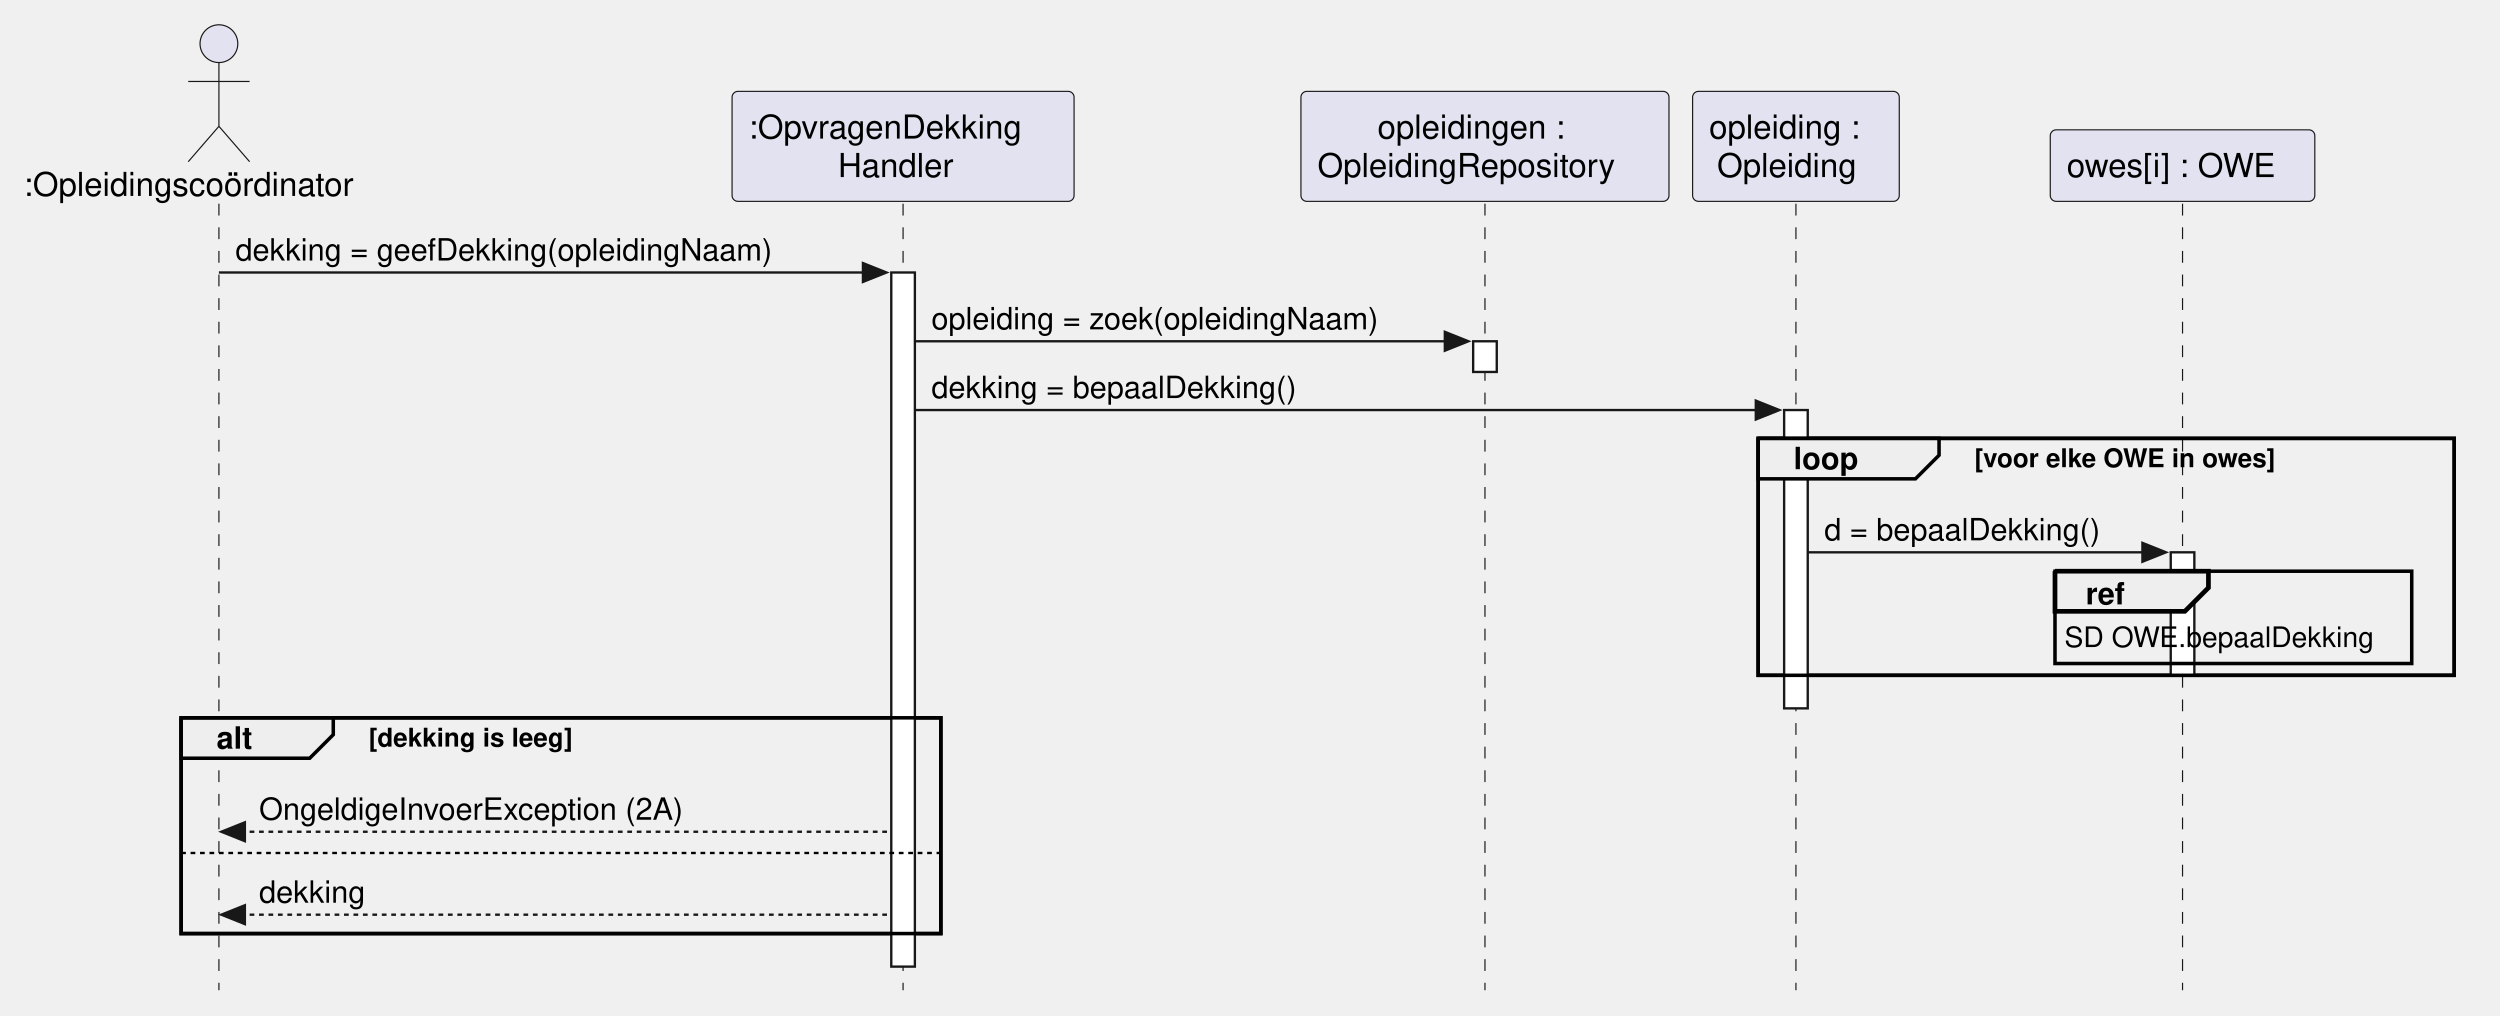
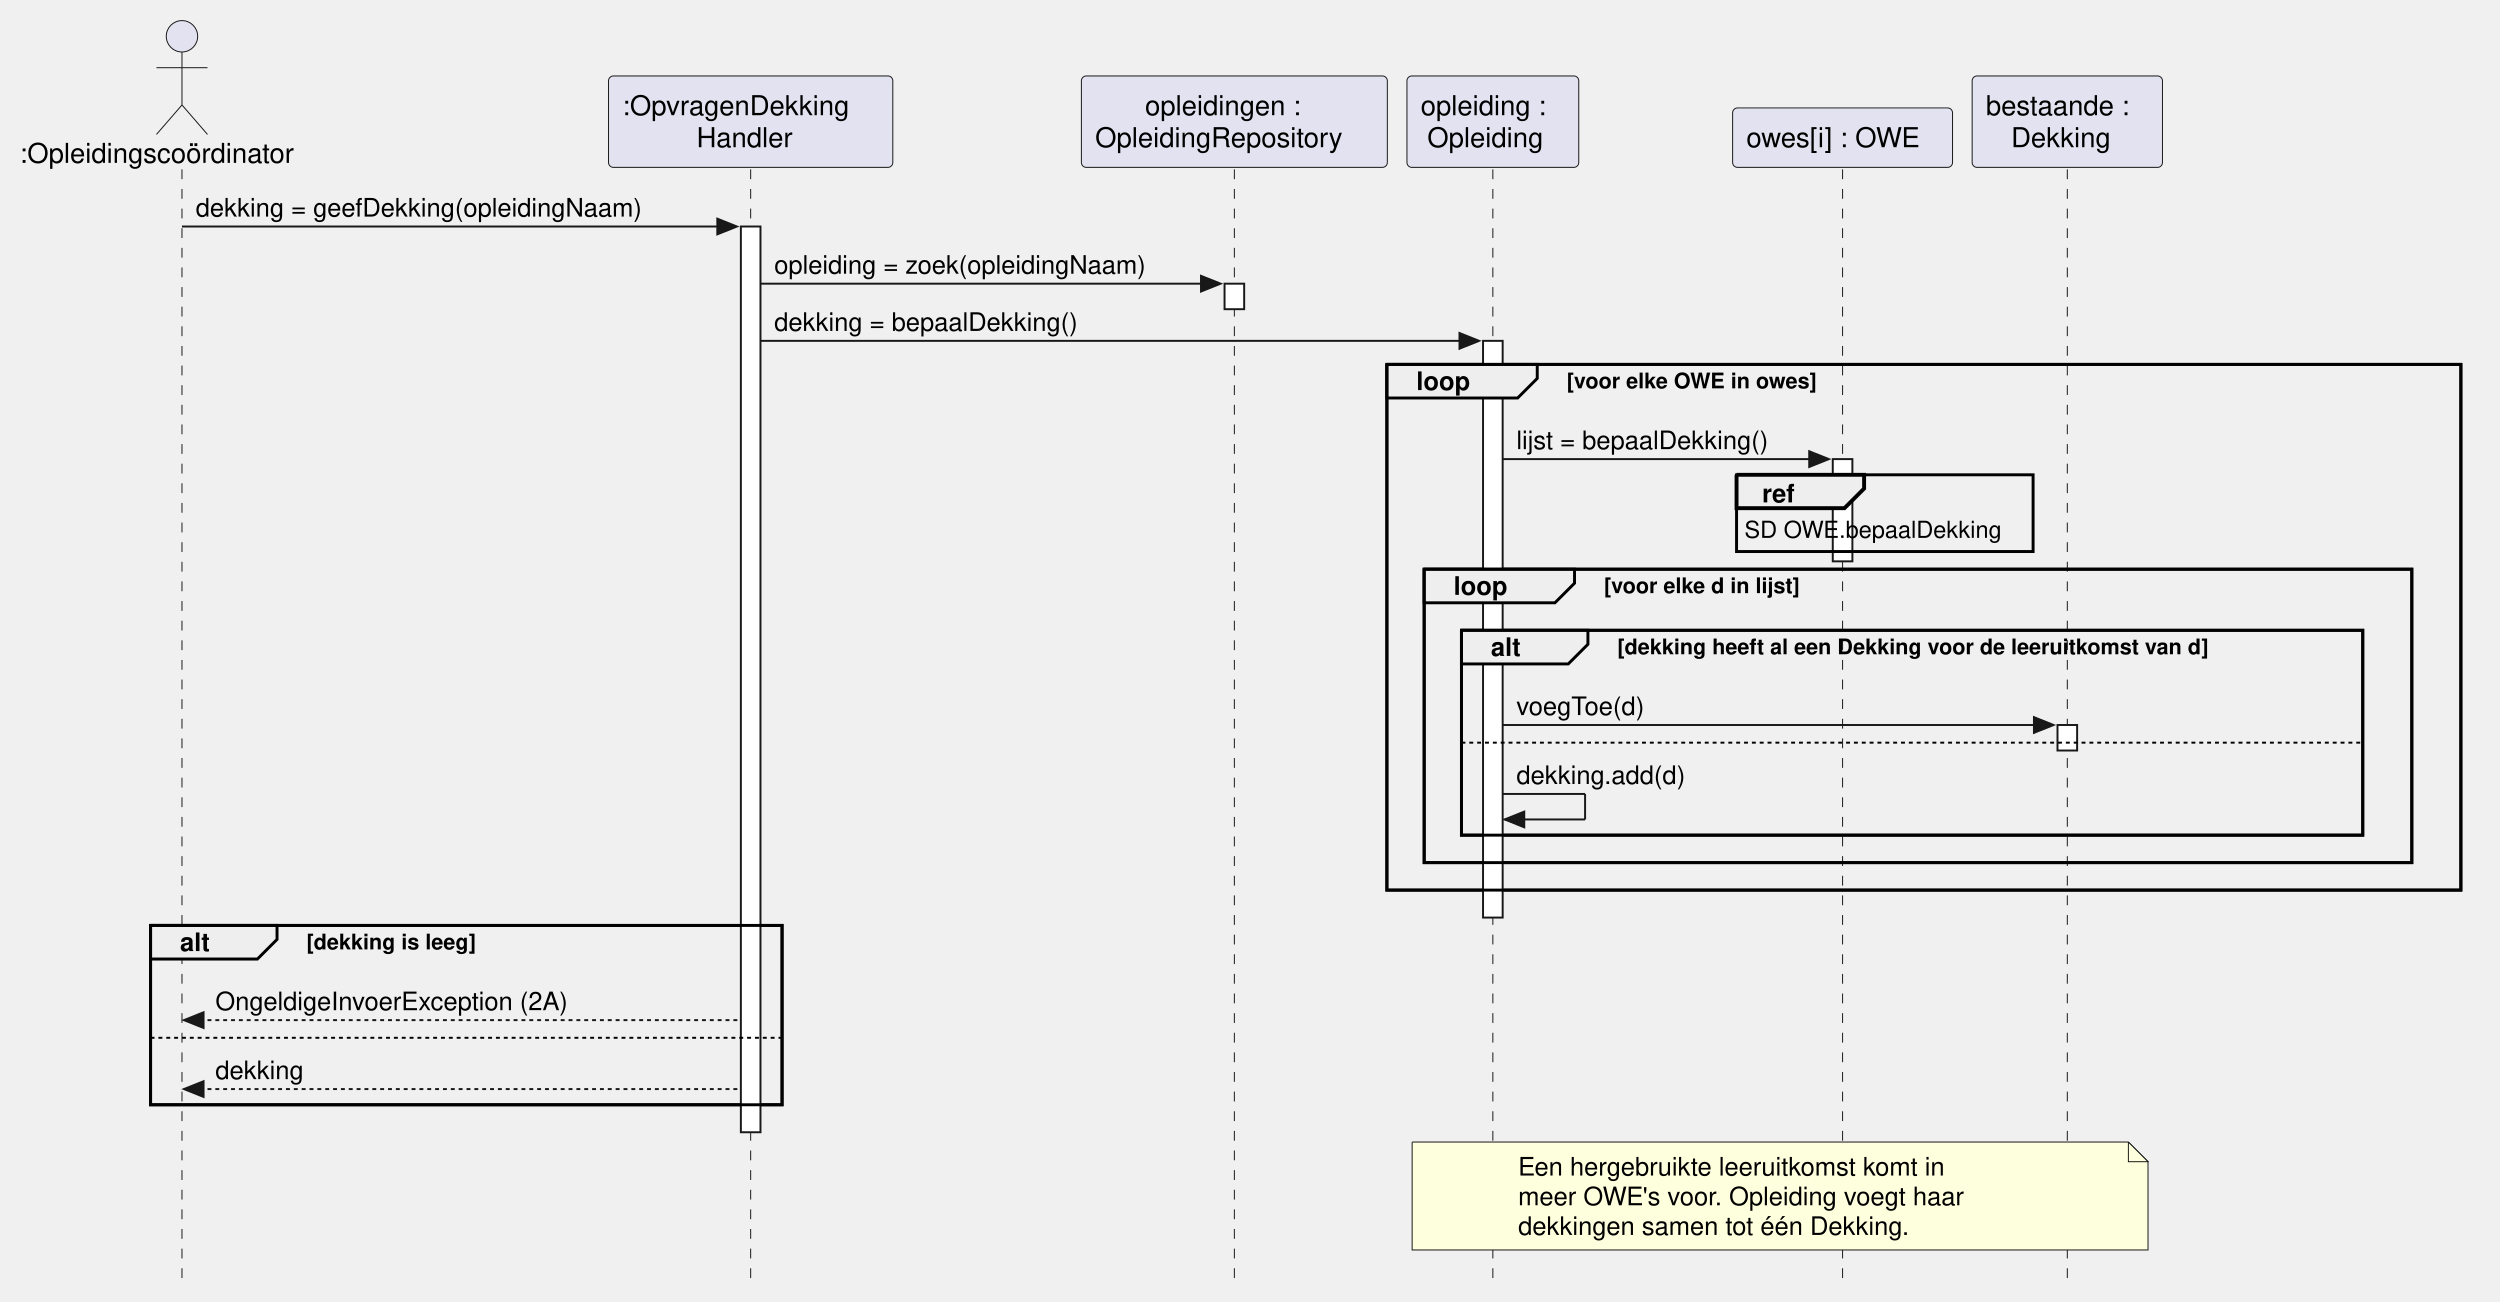
- <svg xmlns="http://www.w3.org/2000/svg" version="1.1" data-diagram-type="SEQUENCE" style="width:1059px;height:430px;background:#FFFFFF;" width="1059px" height="430px" viewBox="0 0 1059 430" zoomAndPan="magnify" preserveAspectRatio="none" contentStyleType="text/css">
+ <svg xmlns="http://www.w3.org/2000/svg" version="1.1" data-diagram-type="SEQUENCE" style="width:1274px;height:663px;background:#FFFFFF;" width="1274px" height="663px" viewBox="0 0 1274 663" zoomAndPan="magnify" preserveAspectRatio="none" contentStyleType="text/css">
  <defs />
  <g font-family="sans-serif" lengthAdjust="spacing">
-     <rect x="744.758" y="185.695" width="294.852" height="100.367" fill="none" style="stroke:#000;stroke-width:1.5;" />
-     <rect x="76.734" y="304.063" width="321.806" height="91.398" fill="none" style="stroke:#000;stroke-width:1.5;" />
+     <rect x="706.758" y="185.695" width="547.302" height="267.898" fill="none" style="stroke:#000;stroke-width:1.5;" />
+     <rect x="725.758" y="290.063" width="503.302" height="149.531" fill="none" style="stroke:#000;stroke-width:1.5;" />
+     <rect x="744.758" y="321.195" width="459.302" height="104.398" fill="none" style="stroke:#000;stroke-width:1.5;" />
+     <rect x="76.734" y="471.594" width="321.806" height="91.398" fill="none" style="stroke:#000;stroke-width:1.5;" />
    <g>
-       <rect x="89.234" y="86.297" width="8" height="333.164" fill="#000" fill-opacity="0" />
-       <line x1="92.734" y1="86.297" x2="92.734" y2="419.461" style="stroke:#181818;stroke-width:0.5;stroke-dasharray:5,5;" />
+       <rect x="89.234" y="86.297" width="8" height="566.094" fill="#000" fill-opacity="0" />
+       <line x1="92.734" y1="86.297" x2="92.734" y2="652.391" style="stroke:#181818;stroke-width:0.5;stroke-dasharray:5,5;" />
    </g>
    <g>
-       <rect x="379.041" y="86.297" width="8" height="333.164" fill="#000" fill-opacity="0" />
-       <line x1="382.541" y1="86.297" x2="382.541" y2="419.461" style="stroke:#181818;stroke-width:0.5;stroke-dasharray:5,5;" />
+       <rect x="379.041" y="86.297" width="8" height="566.094" fill="#000" fill-opacity="0" />
+       <line x1="382.541" y1="86.297" x2="382.541" y2="652.391" style="stroke:#181818;stroke-width:0.5;stroke-dasharray:5,5;" />
    </g>
    <g>
-       <rect x="377.541" y="115.43" width="10" height="294.031" fill="#FFF" style="stroke:#181818;stroke-width:1;" />
+       <rect x="377.541" y="115.43" width="10" height="461.563" fill="#FFF" style="stroke:#181818;stroke-width:1;" />
    </g>
    <g>
-       <rect x="625.53" y="86.297" width="8" height="333.164" fill="#000" fill-opacity="0" />
-       <line x1="629.03" y1="86.297" x2="629.03" y2="419.461" style="stroke:#181818;stroke-width:0.5;stroke-dasharray:5,5;" />
+       <rect x="625.53" y="86.297" width="8" height="566.094" fill="#000" fill-opacity="0" />
+       <line x1="629.03" y1="86.297" x2="629.03" y2="652.391" style="stroke:#181818;stroke-width:0.5;stroke-dasharray:5,5;" />
    </g>
    <g>
      <rect x="624.03" y="144.563" width="10" height="13" fill="#FFF" style="stroke:#181818;stroke-width:1;" />
    </g>
    <g>
-       <rect x="757.258" y="86.297" width="8" height="333.164" fill="#000" fill-opacity="0" />
-       <line x1="760.758" y1="86.297" x2="760.758" y2="419.461" style="stroke:#181818;stroke-width:0.5;stroke-dasharray:5,5;" />
+       <rect x="757.258" y="86.297" width="8" height="566.094" fill="#000" fill-opacity="0" />
+       <line x1="760.758" y1="86.297" x2="760.758" y2="652.391" style="stroke:#181818;stroke-width:0.5;stroke-dasharray:5,5;" />
    </g>
    <g>
-       <rect x="755.758" y="173.695" width="10" height="126.367" fill="#FFF" style="stroke:#181818;stroke-width:1;" />
+       <rect x="755.758" y="173.695" width="10" height="293.898" fill="#FFF" style="stroke:#181818;stroke-width:1;" />
    </g>
    <g>
-       <rect x="921.025" y="86.297" width="8" height="333.164" fill="#000" fill-opacity="0" />
-       <line x1="924.525" y1="86.297" x2="924.525" y2="419.461" style="stroke:#181818;stroke-width:0.5;stroke-dasharray:5,5;" />
+       <rect x="935.479" y="86.297" width="8" height="566.094" fill="#000" fill-opacity="0" />
+       <line x1="938.979" y1="86.297" x2="938.979" y2="652.391" style="stroke:#181818;stroke-width:0.5;stroke-dasharray:5,5;" />
    </g>
    <g>
-       <rect x="919.525" y="233.961" width="10" height="52.102" fill="#FFF" style="stroke:#181818;stroke-width:1;" />
+       <rect x="933.979" y="233.961" width="10" height="52.102" fill="#FFF" style="stroke:#181818;stroke-width:1;" />
+     </g>
+     <g>
+       <rect x="1050" y="86.297" width="8" height="566.094" fill="#000" fill-opacity="0" />
+       <line x1="1053.5" y1="86.297" x2="1053.5" y2="652.391" style="stroke:#181818;stroke-width:0.5;stroke-dasharray:5,5;" />
+     </g>
+     <g>
+       <rect x="1048.5" y="369.461" width="10" height="13" fill="#FFF" style="stroke:#181818;stroke-width:1;" />
    </g>
    <text x="10" y="82.995" fill="#000" font-size="14" textLength="159.469" font-family="Helvetica">:Opleidingscoördinator</text>
    <ellipse cx="92.734" cy="18.5" rx="8" ry="8" fill="#E2E2F0" style="stroke:#181818;stroke-width:0.5;" />
    <path d="M92.734,26.5 L92.734,53.5 M79.734,34.5 L105.734,34.5 M92.734,53.5 L79.734,68.5 M92.734,53.5 L105.734,68.5" style="stroke:#181818;stroke-width:0.5;" fill="none" />
    <rect x="310.104" y="38.703" width="144.874" height="46.594" fill="#E2E2F0" style="stroke:#181818;stroke-width:0.5;" rx="2.5" ry="2.5" />
    <text x="317.104" y="58.698" fill="#000" font-size="14" textLength="130.874" font-family="Helvetica">:OpvragenDekking</text>
    <text x="354.978" y="74.995" fill="#000" font-size="14" textLength="55.125" font-family="Helvetica">Handler</text>
    <rect x="551.077" y="38.703" width="155.907" height="46.594" fill="#E2E2F0" style="stroke:#181818;stroke-width:0.5;" rx="2.5" ry="2.5" />
    <text x="583.513" y="58.698" fill="#000" font-size="14" textLength="91.034" font-family="Helvetica">opleidingen :</text>
    <text x="558.077" y="74.995" fill="#000" font-size="14" textLength="141.907" font-family="Helvetica">OpleidingRepository</text>
    <rect x="716.984" y="38.703" width="87.548" height="46.594" fill="#E2E2F0" style="stroke:#181818;stroke-width:0.5;" rx="2.5" ry="2.5" />
    <text x="723.984" y="58.698" fill="#000" font-size="14" textLength="73.548" font-family="Helvetica">opleiding :</text>
    <text x="727.34" y="74.995" fill="#000" font-size="14" textLength="66.835" font-family="Helvetica">Opleiding</text>
-     <rect x="868.494" y="55" width="112.062" height="30.297" fill="#E2E2F0" style="stroke:#181818;stroke-width:0.5;" rx="2.5" ry="2.5" />
-     <text x="875.494" y="74.995" fill="#000" font-size="14" textLength="98.062" font-family="Helvetica">owes[i] : OWE</text>
+     <rect x="882.948" y="55" width="112.062" height="30.297" fill="#E2E2F0" style="stroke:#181818;stroke-width:0.5;" rx="2.5" ry="2.5" />
+     <text x="889.948" y="74.995" fill="#000" font-size="14" textLength="98.062" font-family="Helvetica">owes[i] : OWE</text>
+     <rect x="1005.009" y="38.703" width="96.981" height="46.594" fill="#E2E2F0" style="stroke:#181818;stroke-width:0.5;" rx="2.5" ry="2.5" />
+     <text x="1012.009" y="58.698" fill="#000" font-size="14" textLength="82.981" font-family="Helvetica">bestaande :</text>
+     <text x="1024.871" y="74.995" fill="#000" font-size="14" textLength="57.258" font-family="Helvetica">Dekking</text>
    <polygon points="365.541,111.43,375.541,115.43,365.541,119.43" fill="#181818" style="stroke:#181818;stroke-width:1;stroke-linejoin:miter;stroke-miterlimit:10;" />
    <line x1="92.734" y1="115.43" x2="371.541" y2="115.43" style="stroke:#181818;stroke-width:1;" />
    <text x="99.734" y="110.364" fill="#000" font-size="13" textLength="260.806" font-family="Helvetica">dekking = geefDekking(opleidingNaam)</text>
    <polygon points="612.03,140.563,622.03,144.563,612.03,148.563" fill="#181818" style="stroke:#181818;stroke-width:1;stroke-linejoin:miter;stroke-miterlimit:10;" />
    <line x1="387.541" y1="144.563" x2="618.03" y2="144.563" style="stroke:#181818;stroke-width:1;" />
    <text x="394.541" y="139.497" fill="#000" font-size="13" textLength="217.49" font-family="Helvetica">opleiding = zoek(opleidingNaam)</text>
    <polygon points="743.758,169.695,753.758,173.695,743.758,177.695" fill="#181818" style="stroke:#181818;stroke-width:1;stroke-linejoin:miter;stroke-miterlimit:10;" />
    <line x1="387.541" y1="173.695" x2="749.758" y2="173.695" style="stroke:#181818;stroke-width:1;" />
    <text x="394.541" y="168.629" fill="#000" font-size="13" textLength="177.925" font-family="Helvetica">dekking = bepaalDekking()</text>
-     <path d="M744.758,185.695 L821.382,185.695 L821.382,192.828 L811.382,202.828 L744.758,202.828 L744.758,185.695" style="stroke:#000;stroke-width:1.5;" fill="#EEE" />
-     <rect x="744.758" y="185.695" width="294.852" height="100.367" fill="none" style="stroke:#000;stroke-width:1.5;" />
-     <text x="759.758" y="198.762" fill="#000" font-size="13" textLength="31.624" font-weight="700" font-family="Helvetica">loop</text>
-     <text x="836.382" y="197.906" fill="#000" font-size="11" textLength="151.417" font-weight="700" font-family="Helvetica">[voor elke OWE in owes]</text>
-     <polygon points="907.525,229.961,917.525,233.961,907.525,237.961" fill="#181818" style="stroke:#181818;stroke-width:1;stroke-linejoin:miter;stroke-miterlimit:10;" />
-     <line x1="765.758" y1="233.961" x2="913.525" y2="233.961" style="stroke:#181818;stroke-width:1;" />
-     <text x="772.758" y="228.895" fill="#000" font-size="13" textLength="134.767" font-family="Helvetica">d = bepaalDekking()</text>
-     <rect x="870.494" y="241.961" width="151.115" height="39.102" fill="none" style="stroke:#000;stroke-width:1.5;" />
-     <path d="M870.494,241.961 L935.494,241.961 L935.494,248.961 L925.494,258.961 L870.494,258.961 L870.494,241.961" style="stroke:#000;stroke-width:2;" fill="#EEE" />
-     <text x="883.494" y="256.028" fill="#000" font-size="13" textLength="20.884" font-weight="700" font-family="Helvetica">ref</text>
-     <text x="874.494" y="274.1" fill="#000" font-size="12" textLength="143.115" font-family="Helvetica">SD OWE.bepaalDekking</text>
-     <path d="M76.734,304.063 L141.177,304.063 L141.177,311.195 L131.177,321.195 L76.734,321.195 L76.734,304.063" style="stroke:#000;stroke-width:1.5;" fill="#EEE" />
-     <rect x="76.734" y="304.063" width="321.806" height="91.398" fill="none" style="stroke:#000;stroke-width:1.5;" />
-     <text x="91.734" y="317.129" fill="#000" font-size="13" textLength="19.443" font-weight="700" font-family="Helvetica">alt</text>
-     <text x="156.177" y="316.273" fill="#000" font-size="11" textLength="104.038" font-weight="700" font-family="Helvetica">[dekking is leeg]</text>
-     <polygon points="103.734,348.328,93.734,352.328,103.734,356.328" fill="#181818" style="stroke:#181818;stroke-width:1;stroke-linejoin:miter;stroke-miterlimit:10;" />
-     <line x1="97.734" y1="352.328" x2="376.541" y2="352.328" style="stroke:#181818;stroke-width:1;stroke-dasharray:2,2;" />
-     <text x="109.734" y="347.262" fill="#000" font-size="13" textLength="203.157" font-family="Helvetica">OngeldigeInvoerException (2A)</text>
-     <line x1="76.734" y1="361.328" x2="398.541" y2="361.328" style="stroke:#000;stroke-width:1;stroke-dasharray:2,2;" />
-     <polygon points="103.734,383.461,93.734,387.461,103.734,391.461" fill="#181818" style="stroke:#181818;stroke-width:1;stroke-linejoin:miter;stroke-miterlimit:10;" />
-     <line x1="97.734" y1="387.461" x2="376.541" y2="387.461" style="stroke:#181818;stroke-width:1;stroke-dasharray:2,2;" />
-     <text x="109.734" y="382.395" fill="#000" font-size="13" textLength="51.41" font-family="Helvetica">dekking</text>
+     <path d="M706.758,185.695 L783.382,185.695 L783.382,192.828 L773.382,202.828 L706.758,202.828 L706.758,185.695" style="stroke:#000;stroke-width:1.5;" fill="#EEE" />
+     <rect x="706.758" y="185.695" width="547.302" height="267.898" fill="none" style="stroke:#000;stroke-width:1.5;" />
+     <text x="721.758" y="198.762" fill="#000" font-size="13" textLength="31.624" font-weight="700" font-family="Helvetica">loop</text>
+     <text x="798.382" y="197.906" fill="#000" font-size="11" textLength="151.417" font-weight="700" font-family="Helvetica">[voor elke OWE in owes]</text>
+     <polygon points="921.979,229.961,931.979,233.961,921.979,237.961" fill="#181818" style="stroke:#181818;stroke-width:1;stroke-linejoin:miter;stroke-miterlimit:10;" />
+     <line x1="765.758" y1="233.961" x2="927.979" y2="233.961" style="stroke:#181818;stroke-width:1;" />
+     <text x="772.758" y="228.895" fill="#000" font-size="13" textLength="149.221" font-family="Helvetica">lijst = bepaalDekking()</text>
+     <rect x="884.948" y="241.961" width="151.115" height="39.102" fill="none" style="stroke:#000;stroke-width:1.5;" />
+     <path d="M884.948,241.961 L949.948,241.961 L949.948,248.961 L939.948,258.961 L884.948,258.961 L884.948,241.961" style="stroke:#000;stroke-width:2;" fill="#EEE" />
+     <text x="897.948" y="256.028" fill="#000" font-size="13" textLength="20.884" font-weight="700" font-family="Helvetica">ref</text>
+     <text x="888.948" y="274.1" fill="#000" font-size="12" textLength="143.115" font-family="Helvetica">SD OWE.bepaalDekking</text>
+     <path d="M725.758,290.063 L802.382,290.063 L802.382,297.195 L792.382,307.195 L725.758,307.195 L725.758,290.063" style="stroke:#000;stroke-width:1.5;" fill="#EEE" />
+     <rect x="725.758" y="290.063" width="503.302" height="149.531" fill="none" style="stroke:#000;stroke-width:1.5;" />
+     <text x="740.758" y="303.129" fill="#000" font-size="13" textLength="31.624" font-weight="700" font-family="Helvetica">loop</text>
+     <text x="817.382" y="302.273" fill="#000" font-size="11" textLength="121.682" font-weight="700" font-family="Helvetica">[voor elke d in lijst]</text>
+     <path d="M744.758,321.195 L809.201,321.195 L809.201,328.328 L799.201,338.328 L744.758,338.328 L744.758,321.195" style="stroke:#000;stroke-width:1.5;" fill="#EEE" />
+     <rect x="744.758" y="321.195" width="459.302" height="104.398" fill="none" style="stroke:#000;stroke-width:1.5;" />
+     <text x="759.758" y="334.262" fill="#000" font-size="13" textLength="19.443" font-weight="700" font-family="Helvetica">alt</text>
+     <text x="824.201" y="333.406" fill="#000" font-size="11" textLength="363.859" font-weight="700" font-family="Helvetica">[dekking heeft al een Dekking voor de leeruitkomst van d]</text>
+     <polygon points="1036.5,365.461,1046.5,369.461,1036.5,373.461" fill="#181818" style="stroke:#181818;stroke-width:1;stroke-linejoin:miter;stroke-miterlimit:10;" />
+     <line x1="765.758" y1="369.461" x2="1042.5" y2="369.461" style="stroke:#181818;stroke-width:1;" />
+     <text x="772.758" y="364.395" fill="#000" font-size="13" textLength="74.185" font-family="Helvetica">voegToe(d)</text>
+     <line x1="744.758" y1="378.461" x2="1204.06" y2="378.461" style="stroke:#000;stroke-width:1;stroke-dasharray:2,2;" />
+     <line x1="765.758" y1="404.594" x2="807.758" y2="404.594" style="stroke:#181818;stroke-width:1;" />
+     <line x1="807.758" y1="404.594" x2="807.758" y2="417.594" style="stroke:#181818;stroke-width:1;" />
+     <line x1="766.758" y1="417.594" x2="807.758" y2="417.594" style="stroke:#181818;stroke-width:1;" />
+     <polygon points="776.758,413.594,766.758,417.594,776.758,421.594" fill="#181818" style="stroke:#181818;stroke-width:1;stroke-linejoin:miter;stroke-miterlimit:10;" />
+     <text x="772.758" y="399.528" fill="#000" font-size="13" textLength="98.408" font-family="Helvetica">dekking.add(d)</text>
+     <path d="M76.734,471.594 L141.177,471.594 L141.177,478.727 L131.177,488.727 L76.734,488.727 L76.734,471.594" style="stroke:#000;stroke-width:1.5;" fill="#EEE" />
+     <rect x="76.734" y="471.594" width="321.806" height="91.398" fill="none" style="stroke:#000;stroke-width:1.5;" />
+     <text x="91.734" y="484.661" fill="#000" font-size="13" textLength="19.443" font-weight="700" font-family="Helvetica">alt</text>
+     <text x="156.177" y="483.804" fill="#000" font-size="11" textLength="104.038" font-weight="700" font-family="Helvetica">[dekking is leeg]</text>
+     <polygon points="103.734,515.859,93.734,519.859,103.734,523.859" fill="#181818" style="stroke:#181818;stroke-width:1;stroke-linejoin:miter;stroke-miterlimit:10;" />
+     <line x1="97.734" y1="519.859" x2="376.541" y2="519.859" style="stroke:#181818;stroke-width:1;stroke-dasharray:2,2;" />
+     <text x="109.734" y="514.793" fill="#000" font-size="13" textLength="203.157" font-family="Helvetica">OngeldigeInvoerException (2A)</text>
+     <line x1="76.734" y1="528.859" x2="398.541" y2="528.859" style="stroke:#000;stroke-width:1;stroke-dasharray:2,2;" />
+     <polygon points="103.734,550.992,93.734,554.992,103.734,558.992" fill="#181818" style="stroke:#181818;stroke-width:1;stroke-linejoin:miter;stroke-miterlimit:10;" />
+     <line x1="97.734" y1="554.992" x2="376.541" y2="554.992" style="stroke:#181818;stroke-width:1;stroke-dasharray:2,2;" />
+     <text x="109.734" y="549.926" fill="#000" font-size="13" textLength="51.41" font-family="Helvetica">dekking</text>
+     <path d="M719.625,581.992 L719.625,636.992 L1094.625,636.992 L1094.625,591.992 L1084.625,581.992 L719.625,581.992" style="stroke:#181818;stroke-width:0.5;" fill="#FEFFDD" />
+     <path d="M1084.625,581.992 L1084.625,591.992 L1094.625,591.992 L1084.625,581.992" style="stroke:#181818;stroke-width:0.5;" fill="#FEFFDD" />
+     <text x="773.648" y="599.059" fill="#000" font-size="13" textLength="251.894" font-family="Helvetica">Een hergebruikte leeruitkomst komt in</text>
+     <text x="773.648" y="614.192" fill="#000" font-size="13" textLength="257.962" font-family="Helvetica">meer OWE's voor. Opleiding voegt haar</text>
+     <text x="773.648" y="629.325" fill="#000" font-size="13" textLength="227.5" font-family="Helvetica">dekkingen samen tot één Dekking.</text>
  </g>
</svg>
